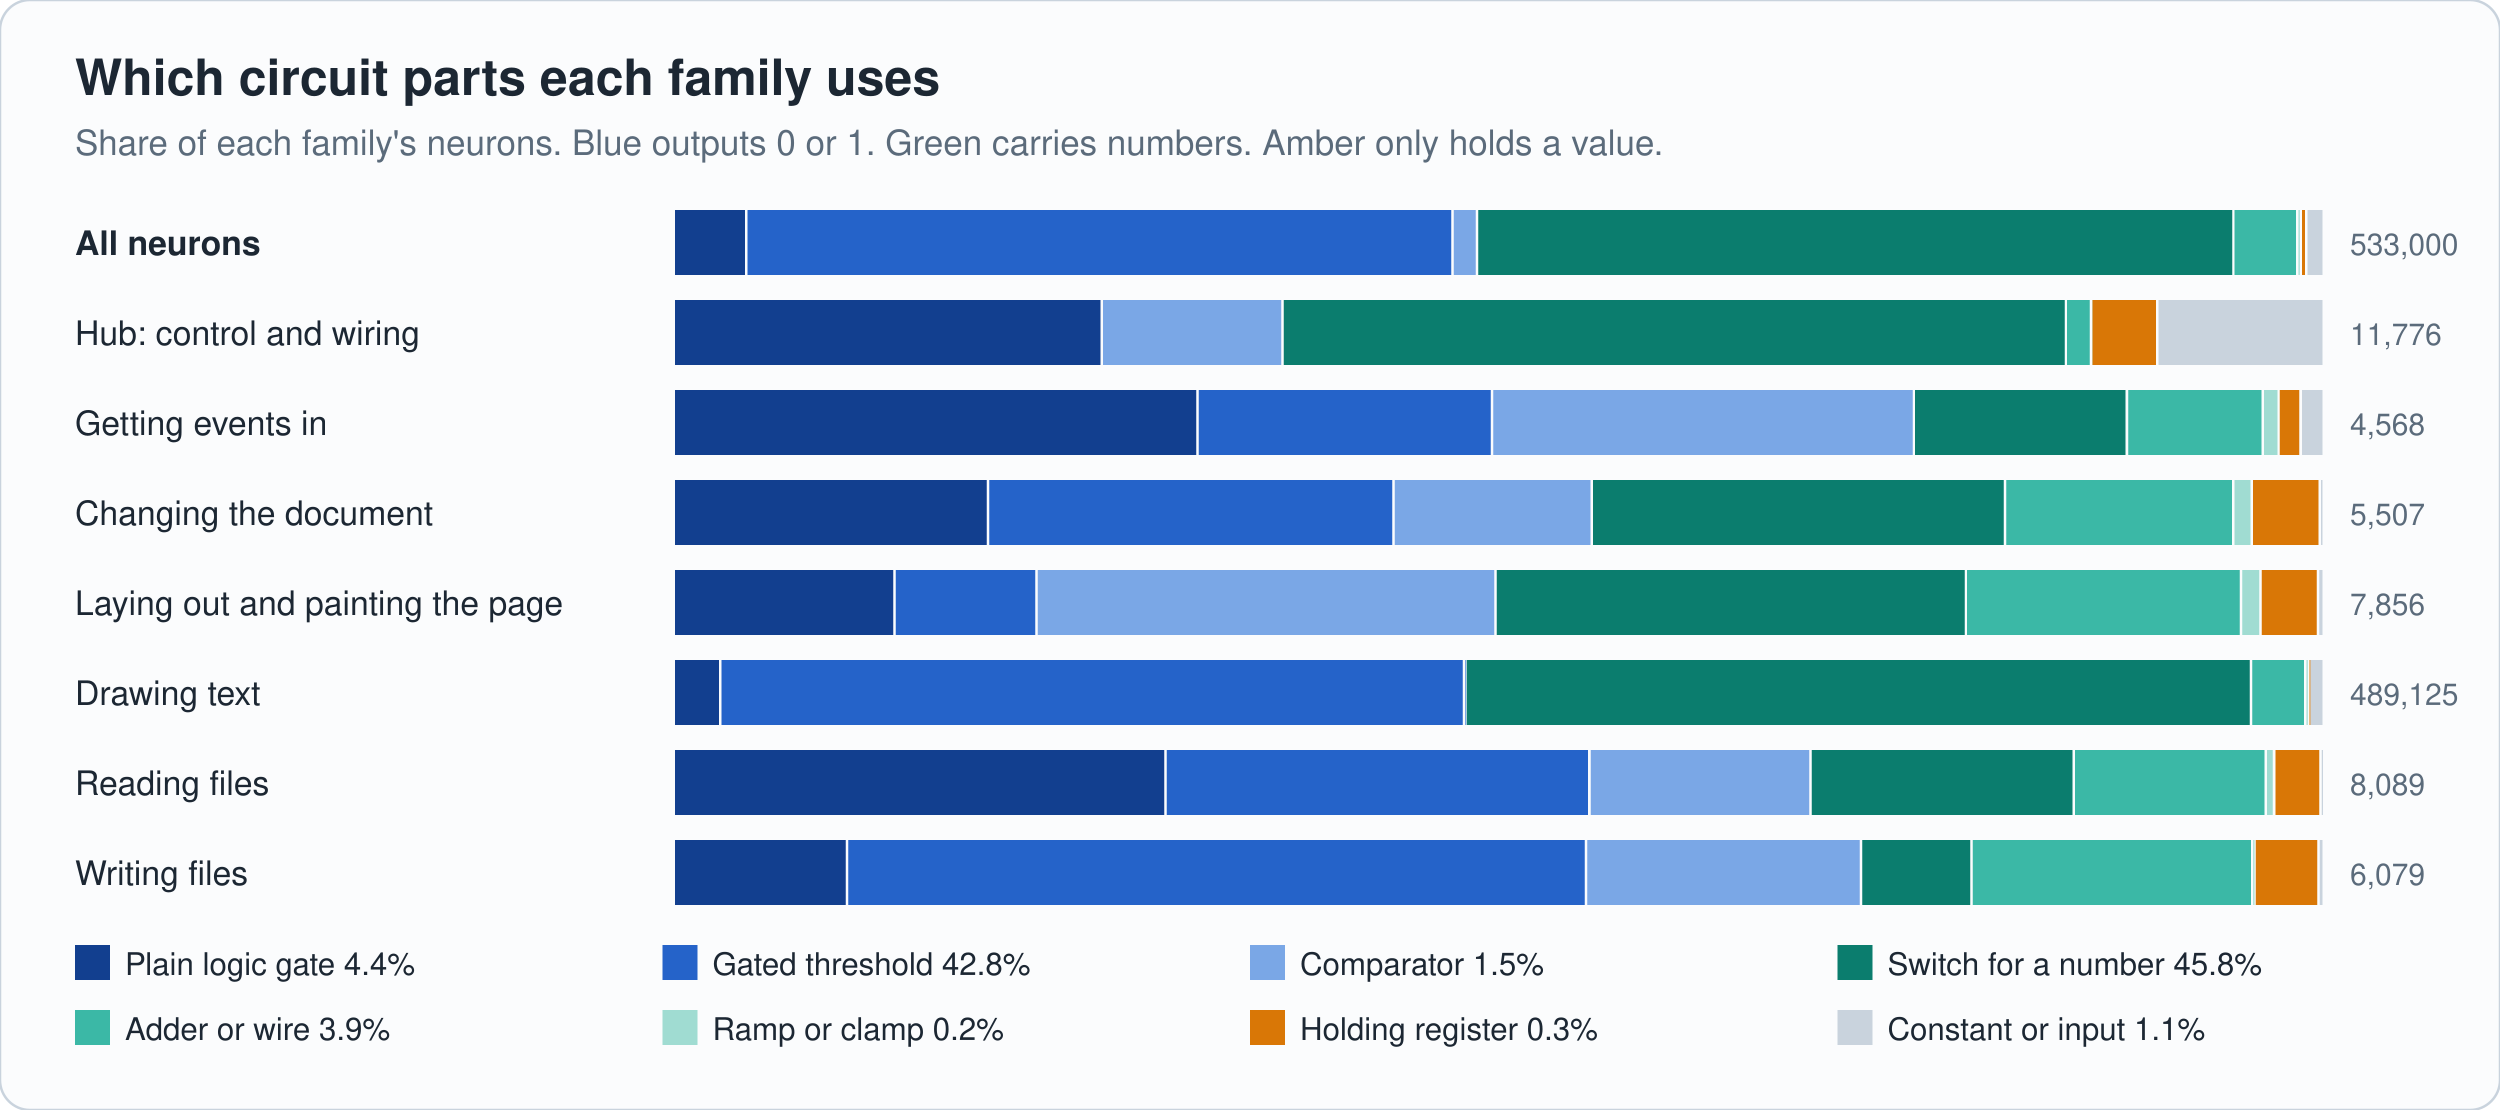
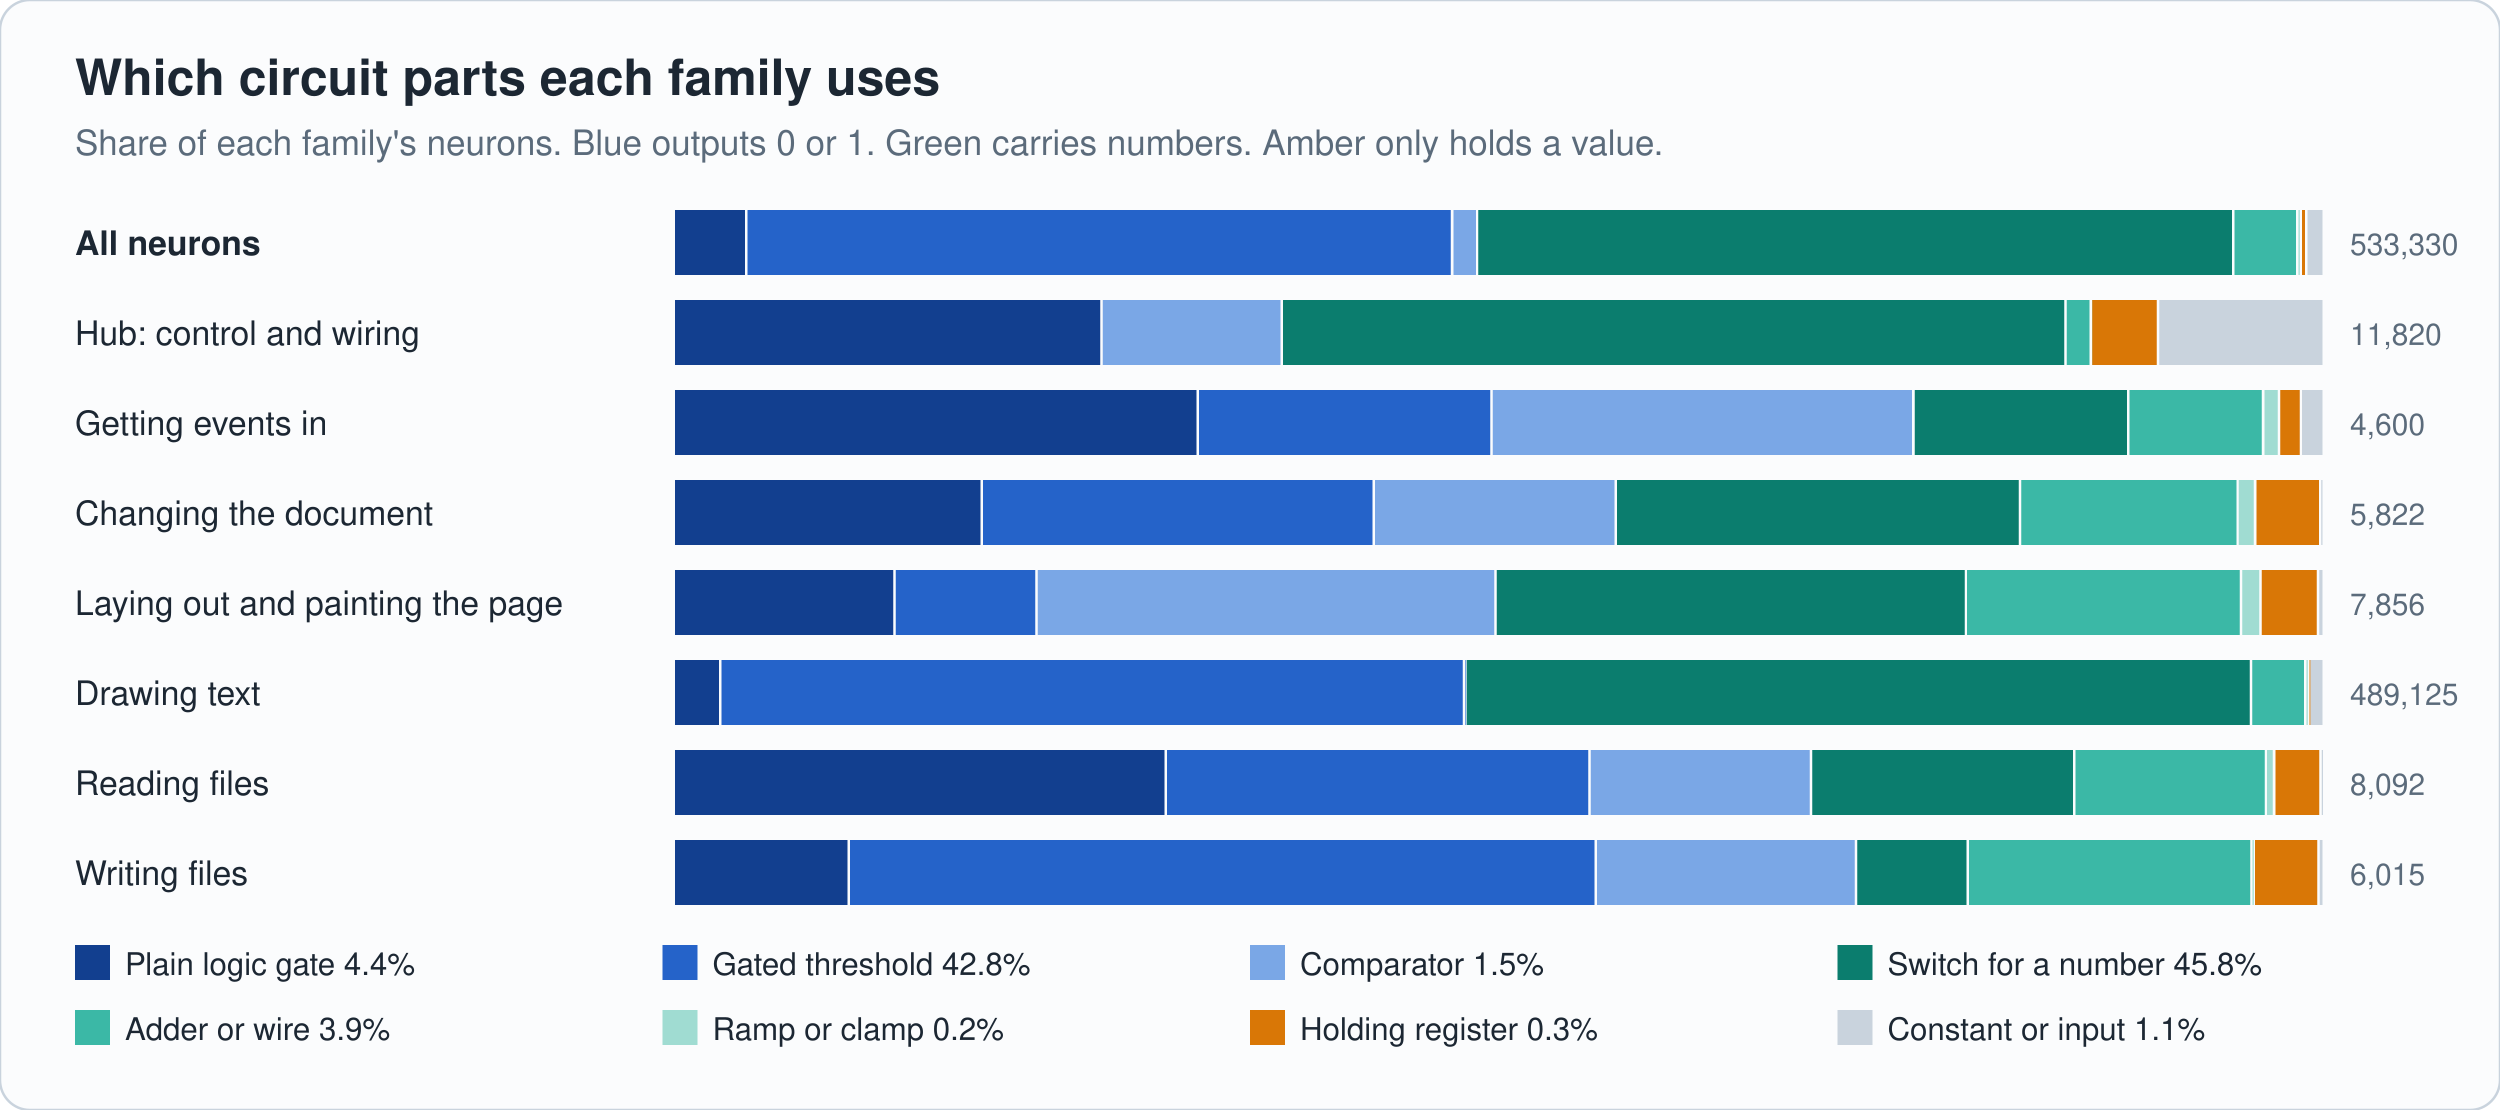
<svg xmlns="http://www.w3.org/2000/svg" viewBox="0 0 1000 444" width="1000" height="444" role="img" aria-label="Mix of circuit parts per family" font-family="-apple-system,'Segoe UI',Helvetica,Arial,sans-serif">
  <rect width="1000" height="444" rx="12" fill="#fbfcfd" stroke="#c9d3dd" />
  <text x="30" y="38" font-size="20" fill="#1c2733" text-anchor="start" font-weight="700">Which circuit parts each family uses</text>
  <text x="30" y="62" font-size="14" fill="#5b6b7b" text-anchor="start" font-weight="400">Share of each family's neurons. Blue outputs 0 or 1. Green carries numbers. Amber only holds a value.</text>
  <text x="30" y="102" font-size="13.5" fill="#1c2733" text-anchor="start" font-weight="700">All neurons</text>
  <rect x="270.0" y="84" width="28.0" height="26" fill="#123f8f" />
-   <rect x="299.0" y="84" width="281.5" height="26" fill="#2563c9" />
-   <rect x="581.5" y="84" width="8.8" height="26" fill="#7aa7e6" />
-   <rect x="591.3" y="84" width="301.6" height="26" fill="#0b7d6e" />
+   <rect x="299.0" y="84" width="281.3" height="26" fill="#2563c9" />
+   <rect x="581.4" y="84" width="9.0" height="26" fill="#7aa7e6" />
+   <rect x="591.3" y="84" width="301.5" height="26" fill="#0b7d6e" />
  <rect x="893.8" y="84" width="24.6" height="26" fill="#3bb8a6" />
  <rect x="919.4" y="84" width="0.5" height="26" fill="#a0dcd2" />
  <rect x="920.8" y="84" width="1.2" height="26" fill="#d97706" />
  <rect x="923.0" y="84" width="6.0" height="26" fill="#c9d3dd" />
-   <text x="940" y="102" font-size="12" fill="#5b6b7b" text-anchor="start" font-weight="400">533,000</text>
+   <text x="940" y="102" font-size="12" fill="#5b6b7b" text-anchor="start" font-weight="400">533,330</text>
  <text x="30" y="138" font-size="13.5" fill="#1c2733" text-anchor="start" font-weight="400">Hub: control and wiring</text>
-   <rect x="270.0" y="120" width="170.2" height="26" fill="#123f8f" />
-   <rect x="441.2" y="120" width="71.3" height="26" fill="#7aa7e6" />
-   <rect x="513.5" y="120" width="312.4" height="26" fill="#0b7d6e" />
-   <rect x="826.8" y="120" width="9.1" height="26" fill="#3bb8a6" />
-   <rect x="837.0" y="120" width="0.5" height="26" fill="#a0dcd2" />
-   <rect x="837.0" y="120" width="25.4" height="26" fill="#d97706" />
-   <rect x="863.4" y="120" width="65.6" height="26" fill="#c9d3dd" />
-   <text x="940" y="138" font-size="12" fill="#5b6b7b" text-anchor="start" font-weight="400">11,776</text>
+   <rect x="270.0" y="120" width="170.1" height="26" fill="#123f8f" />
+   <rect x="441.1" y="120" width="71.1" height="26" fill="#7aa7e6" />
+   <rect x="513.2" y="120" width="312.5" height="26" fill="#0b7d6e" />
+   <rect x="826.7" y="120" width="9.1" height="26" fill="#3bb8a6" />
+   <rect x="836.8" y="120" width="0.5" height="26" fill="#a0dcd2" />
+   <rect x="836.9" y="120" width="25.8" height="26" fill="#d97706" />
+   <rect x="863.7" y="120" width="65.3" height="26" fill="#c9d3dd" />
+   <text x="940" y="138" font-size="12" fill="#5b6b7b" text-anchor="start" font-weight="400">11,820</text>
  <text x="30" y="174" font-size="13.5" fill="#1c2733" text-anchor="start" font-weight="400">Getting events in</text>
-   <rect x="270.0" y="156" width="208.5" height="26" fill="#123f8f" />
-   <rect x="479.5" y="156" width="116.8" height="26" fill="#2563c9" />
-   <rect x="597.3" y="156" width="167.8" height="26" fill="#7aa7e6" />
-   <rect x="766.0" y="156" width="84.2" height="26" fill="#0b7d6e" />
-   <rect x="851.3" y="156" width="53.3" height="26" fill="#3bb8a6" />
-   <rect x="905.6" y="156" width="5.4" height="26" fill="#a0dcd2" />
-   <rect x="911.9" y="156" width="7.8" height="26" fill="#d97706" />
+   <rect x="270.0" y="156" width="208.6" height="26" fill="#123f8f" />
+   <rect x="479.6" y="156" width="116.5" height="26" fill="#2563c9" />
+   <rect x="597.1" y="156" width="167.7" height="26" fill="#7aa7e6" />
+   <rect x="765.9" y="156" width="84.9" height="26" fill="#0b7d6e" />
+   <rect x="851.8" y="156" width="52.9" height="26" fill="#3bb8a6" />
+   <rect x="905.8" y="156" width="5.3" height="26" fill="#a0dcd2" />
+   <rect x="912.1" y="156" width="7.8" height="26" fill="#d97706" />
  <rect x="920.8" y="156" width="8.2" height="26" fill="#c9d3dd" />
-   <text x="940" y="174" font-size="12" fill="#5b6b7b" text-anchor="start" font-weight="400">4,568</text>
+   <text x="940" y="174" font-size="12" fill="#5b6b7b" text-anchor="start" font-weight="400">4,600</text>
  <text x="30" y="210" font-size="13.5" fill="#1c2733" text-anchor="start" font-weight="400">Changing the document</text>
-   <rect x="270.0" y="192" width="124.7" height="26" fill="#123f8f" />
-   <rect x="395.7" y="192" width="161.2" height="26" fill="#2563c9" />
-   <rect x="557.9" y="192" width="78.3" height="26" fill="#7aa7e6" />
-   <rect x="637.2" y="192" width="164.3" height="26" fill="#0b7d6e" />
-   <rect x="802.5" y="192" width="90.3" height="26" fill="#3bb8a6" />
-   <rect x="893.8" y="192" width="6.4" height="26" fill="#a0dcd2" />
-   <rect x="901.2" y="192" width="26.2" height="26" fill="#d97706" />
-   <rect x="928.4" y="192" width="0.6" height="26" fill="#c9d3dd" />
-   <text x="940" y="210" font-size="12" fill="#5b6b7b" text-anchor="start" font-weight="400">5,507</text>
+   <rect x="270.0" y="192" width="122.2" height="26" fill="#123f8f" />
+   <rect x="393.2" y="192" width="155.8" height="26" fill="#2563c9" />
+   <rect x="550.0" y="192" width="95.8" height="26" fill="#7aa7e6" />
+   <rect x="646.8" y="192" width="160.7" height="26" fill="#0b7d6e" />
+   <rect x="808.5" y="192" width="86.1" height="26" fill="#3bb8a6" />
+   <rect x="895.5" y="192" width="6.0" height="26" fill="#a0dcd2" />
+   <rect x="902.6" y="192" width="25.0" height="26" fill="#d97706" />
+   <rect x="928.5" y="192" width="0.5" height="26" fill="#c9d3dd" />
+   <text x="940" y="210" font-size="12" fill="#5b6b7b" text-anchor="start" font-weight="400">5,822</text>
  <text x="30" y="246" font-size="13.5" fill="#1c2733" text-anchor="start" font-weight="400">Laying out and painting the page</text>
  <rect x="270.0" y="228" width="87.3" height="26" fill="#123f8f" />
  <rect x="358.3" y="228" width="55.8" height="26" fill="#2563c9" />
  <rect x="415.1" y="228" width="182.6" height="26" fill="#7aa7e6" />
  <rect x="598.7" y="228" width="187.2" height="26" fill="#0b7d6e" />
  <rect x="786.8" y="228" width="109.1" height="26" fill="#3bb8a6" />
  <rect x="896.9" y="228" width="6.8" height="26" fill="#a0dcd2" />
  <rect x="904.7" y="228" width="22.0" height="26" fill="#d97706" />
  <rect x="927.7" y="228" width="1.3" height="26" fill="#c9d3dd" />
  <text x="940" y="246" font-size="12" fill="#5b6b7b" text-anchor="start" font-weight="400">7,856</text>
  <text x="30" y="282" font-size="13.5" fill="#1c2733" text-anchor="start" font-weight="400">Drawing text</text>
  <rect x="270.0" y="264" width="17.6" height="26" fill="#123f8f" />
  <rect x="288.6" y="264" width="296.5" height="26" fill="#2563c9" />
  <rect x="586.0" y="264" width="0.5" height="26" fill="#7aa7e6" />
  <rect x="586.7" y="264" width="313.2" height="26" fill="#0b7d6e" />
  <rect x="900.9" y="264" width="20.7" height="26" fill="#3bb8a6" />
  <rect x="922.6" y="264" width="0.5" height="26" fill="#a0dcd2" />
  <rect x="923.8" y="264" width="0.5" height="26" fill="#d97706" />
  <rect x="924.2" y="264" width="4.8" height="26" fill="#c9d3dd" />
  <text x="940" y="282" font-size="12" fill="#5b6b7b" text-anchor="start" font-weight="400">489,125</text>
  <text x="30" y="318" font-size="13.5" fill="#1c2733" text-anchor="start" font-weight="400">Reading files</text>
-   <rect x="270.0" y="300" width="195.7" height="26" fill="#123f8f" />
-   <rect x="466.7" y="300" width="168.5" height="26" fill="#2563c9" />
-   <rect x="636.3" y="300" width="87.4" height="26" fill="#7aa7e6" />
-   <rect x="724.7" y="300" width="104.3" height="26" fill="#0b7d6e" />
-   <rect x="830.0" y="300" width="75.8" height="26" fill="#3bb8a6" />
+   <rect x="270.0" y="300" width="195.8" height="26" fill="#123f8f" />
+   <rect x="466.8" y="300" width="168.5" height="26" fill="#2563c9" />
+   <rect x="636.3" y="300" width="87.6" height="26" fill="#7aa7e6" />
+   <rect x="724.9" y="300" width="104.3" height="26" fill="#0b7d6e" />
+   <rect x="830.2" y="300" width="75.7" height="26" fill="#3bb8a6" />
  <rect x="906.8" y="300" width="2.3" height="26" fill="#a0dcd2" />
  <rect x="910.2" y="300" width="17.5" height="26" fill="#d97706" />
  <rect x="928.7" y="300" width="0.5" height="26" fill="#c9d3dd" />
-   <text x="940" y="318" font-size="12" fill="#5b6b7b" text-anchor="start" font-weight="400">8,089</text>
+   <text x="940" y="318" font-size="12" fill="#5b6b7b" text-anchor="start" font-weight="400">8,092</text>
  <text x="30" y="354" font-size="13.5" fill="#1c2733" text-anchor="start" font-weight="400">Writing files</text>
-   <rect x="270.0" y="336" width="68.3" height="26" fill="#123f8f" />
-   <rect x="339.3" y="336" width="294.6" height="26" fill="#2563c9" />
-   <rect x="634.9" y="336" width="109.0" height="26" fill="#7aa7e6" />
-   <rect x="744.9" y="336" width="43.2" height="26" fill="#0b7d6e" />
-   <rect x="789.1" y="336" width="111.3" height="26" fill="#3bb8a6" />
-   <rect x="901.3" y="336" width="0.5" height="26" fill="#a0dcd2" />
-   <rect x="902.3" y="336" width="24.6" height="26" fill="#d97706" />
+   <rect x="270.0" y="336" width="69.0" height="26" fill="#123f8f" />
+   <rect x="340.0" y="336" width="297.8" height="26" fill="#2563c9" />
+   <rect x="638.8" y="336" width="103.1" height="26" fill="#7aa7e6" />
+   <rect x="742.9" y="336" width="43.7" height="26" fill="#0b7d6e" />
+   <rect x="787.6" y="336" width="112.5" height="26" fill="#3bb8a6" />
+   <rect x="901.0" y="336" width="0.5" height="26" fill="#a0dcd2" />
+   <rect x="902.0" y="336" width="24.9" height="26" fill="#d97706" />
  <rect x="927.9" y="336" width="1.1" height="26" fill="#c9d3dd" />
-   <text x="940" y="354" font-size="12" fill="#5b6b7b" text-anchor="start" font-weight="400">6,079</text>
+   <text x="940" y="354" font-size="12" fill="#5b6b7b" text-anchor="start" font-weight="400">6,015</text>
  <rect x="30" y="378" width="14" height="14" fill="#123f8f" />
  <text x="50" y="390" font-size="12.5" fill="#1c2733" text-anchor="start" font-weight="400">Plain logic gate 4.4%</text>
  <rect x="265" y="378" width="14" height="14" fill="#2563c9" />
  <text x="285" y="390" font-size="12.5" fill="#1c2733" text-anchor="start" font-weight="400">Gated threshold 42.8%</text>
  <rect x="500" y="378" width="14" height="14" fill="#7aa7e6" />
  <text x="520" y="390" font-size="12.5" fill="#1c2733" text-anchor="start" font-weight="400">Comparator 1.5%</text>
  <rect x="735" y="378" width="14" height="14" fill="#0b7d6e" />
  <text x="755" y="390" font-size="12.5" fill="#1c2733" text-anchor="start" font-weight="400">Switch for a number 45.8%</text>
  <rect x="30" y="404" width="14" height="14" fill="#3bb8a6" />
  <text x="50" y="416" font-size="12.5" fill="#1c2733" text-anchor="start" font-weight="400">Adder or wire 3.9%</text>
  <rect x="265" y="404" width="14" height="14" fill="#a0dcd2" />
  <text x="285" y="416" font-size="12.5" fill="#1c2733" text-anchor="start" font-weight="400">Ramp or clamp 0.2%</text>
  <rect x="500" y="404" width="14" height="14" fill="#d97706" />
  <text x="520" y="416" font-size="12.5" fill="#1c2733" text-anchor="start" font-weight="400">Holding register 0.3%</text>
  <rect x="735" y="404" width="14" height="14" fill="#c9d3dd" />
  <text x="755" y="416" font-size="12.5" fill="#1c2733" text-anchor="start" font-weight="400">Constant or input 1.1%</text>
</svg>
